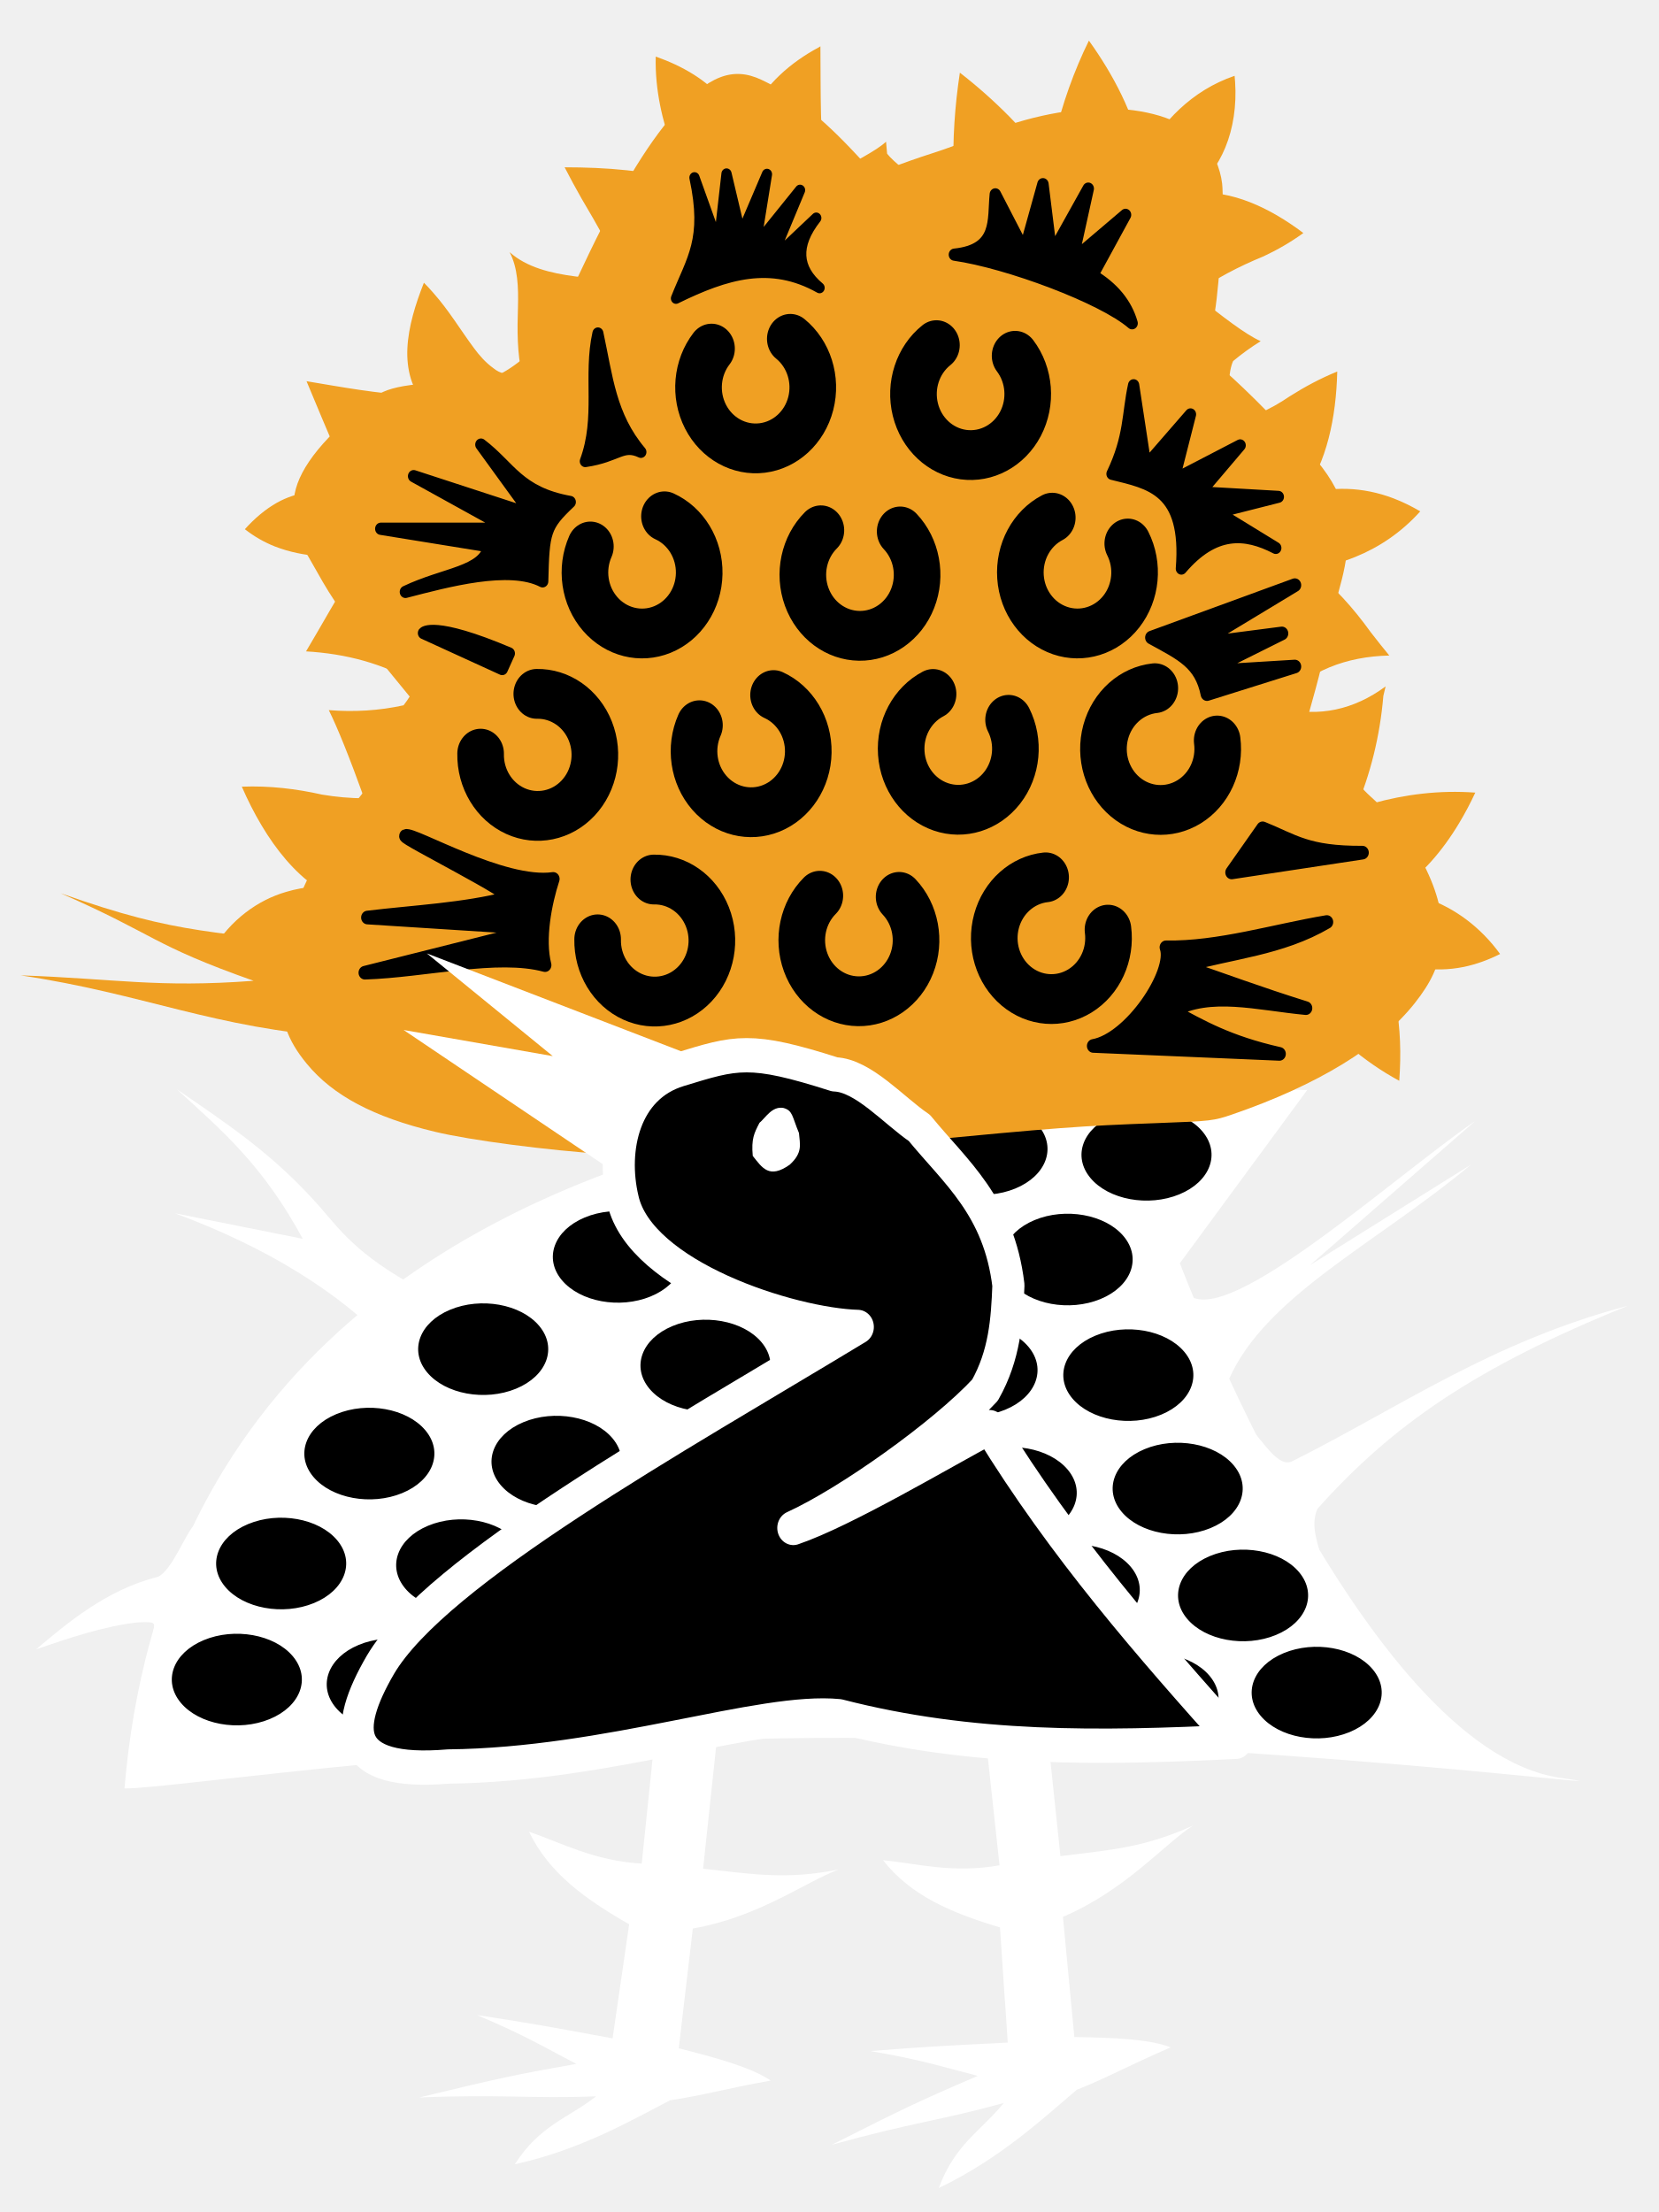
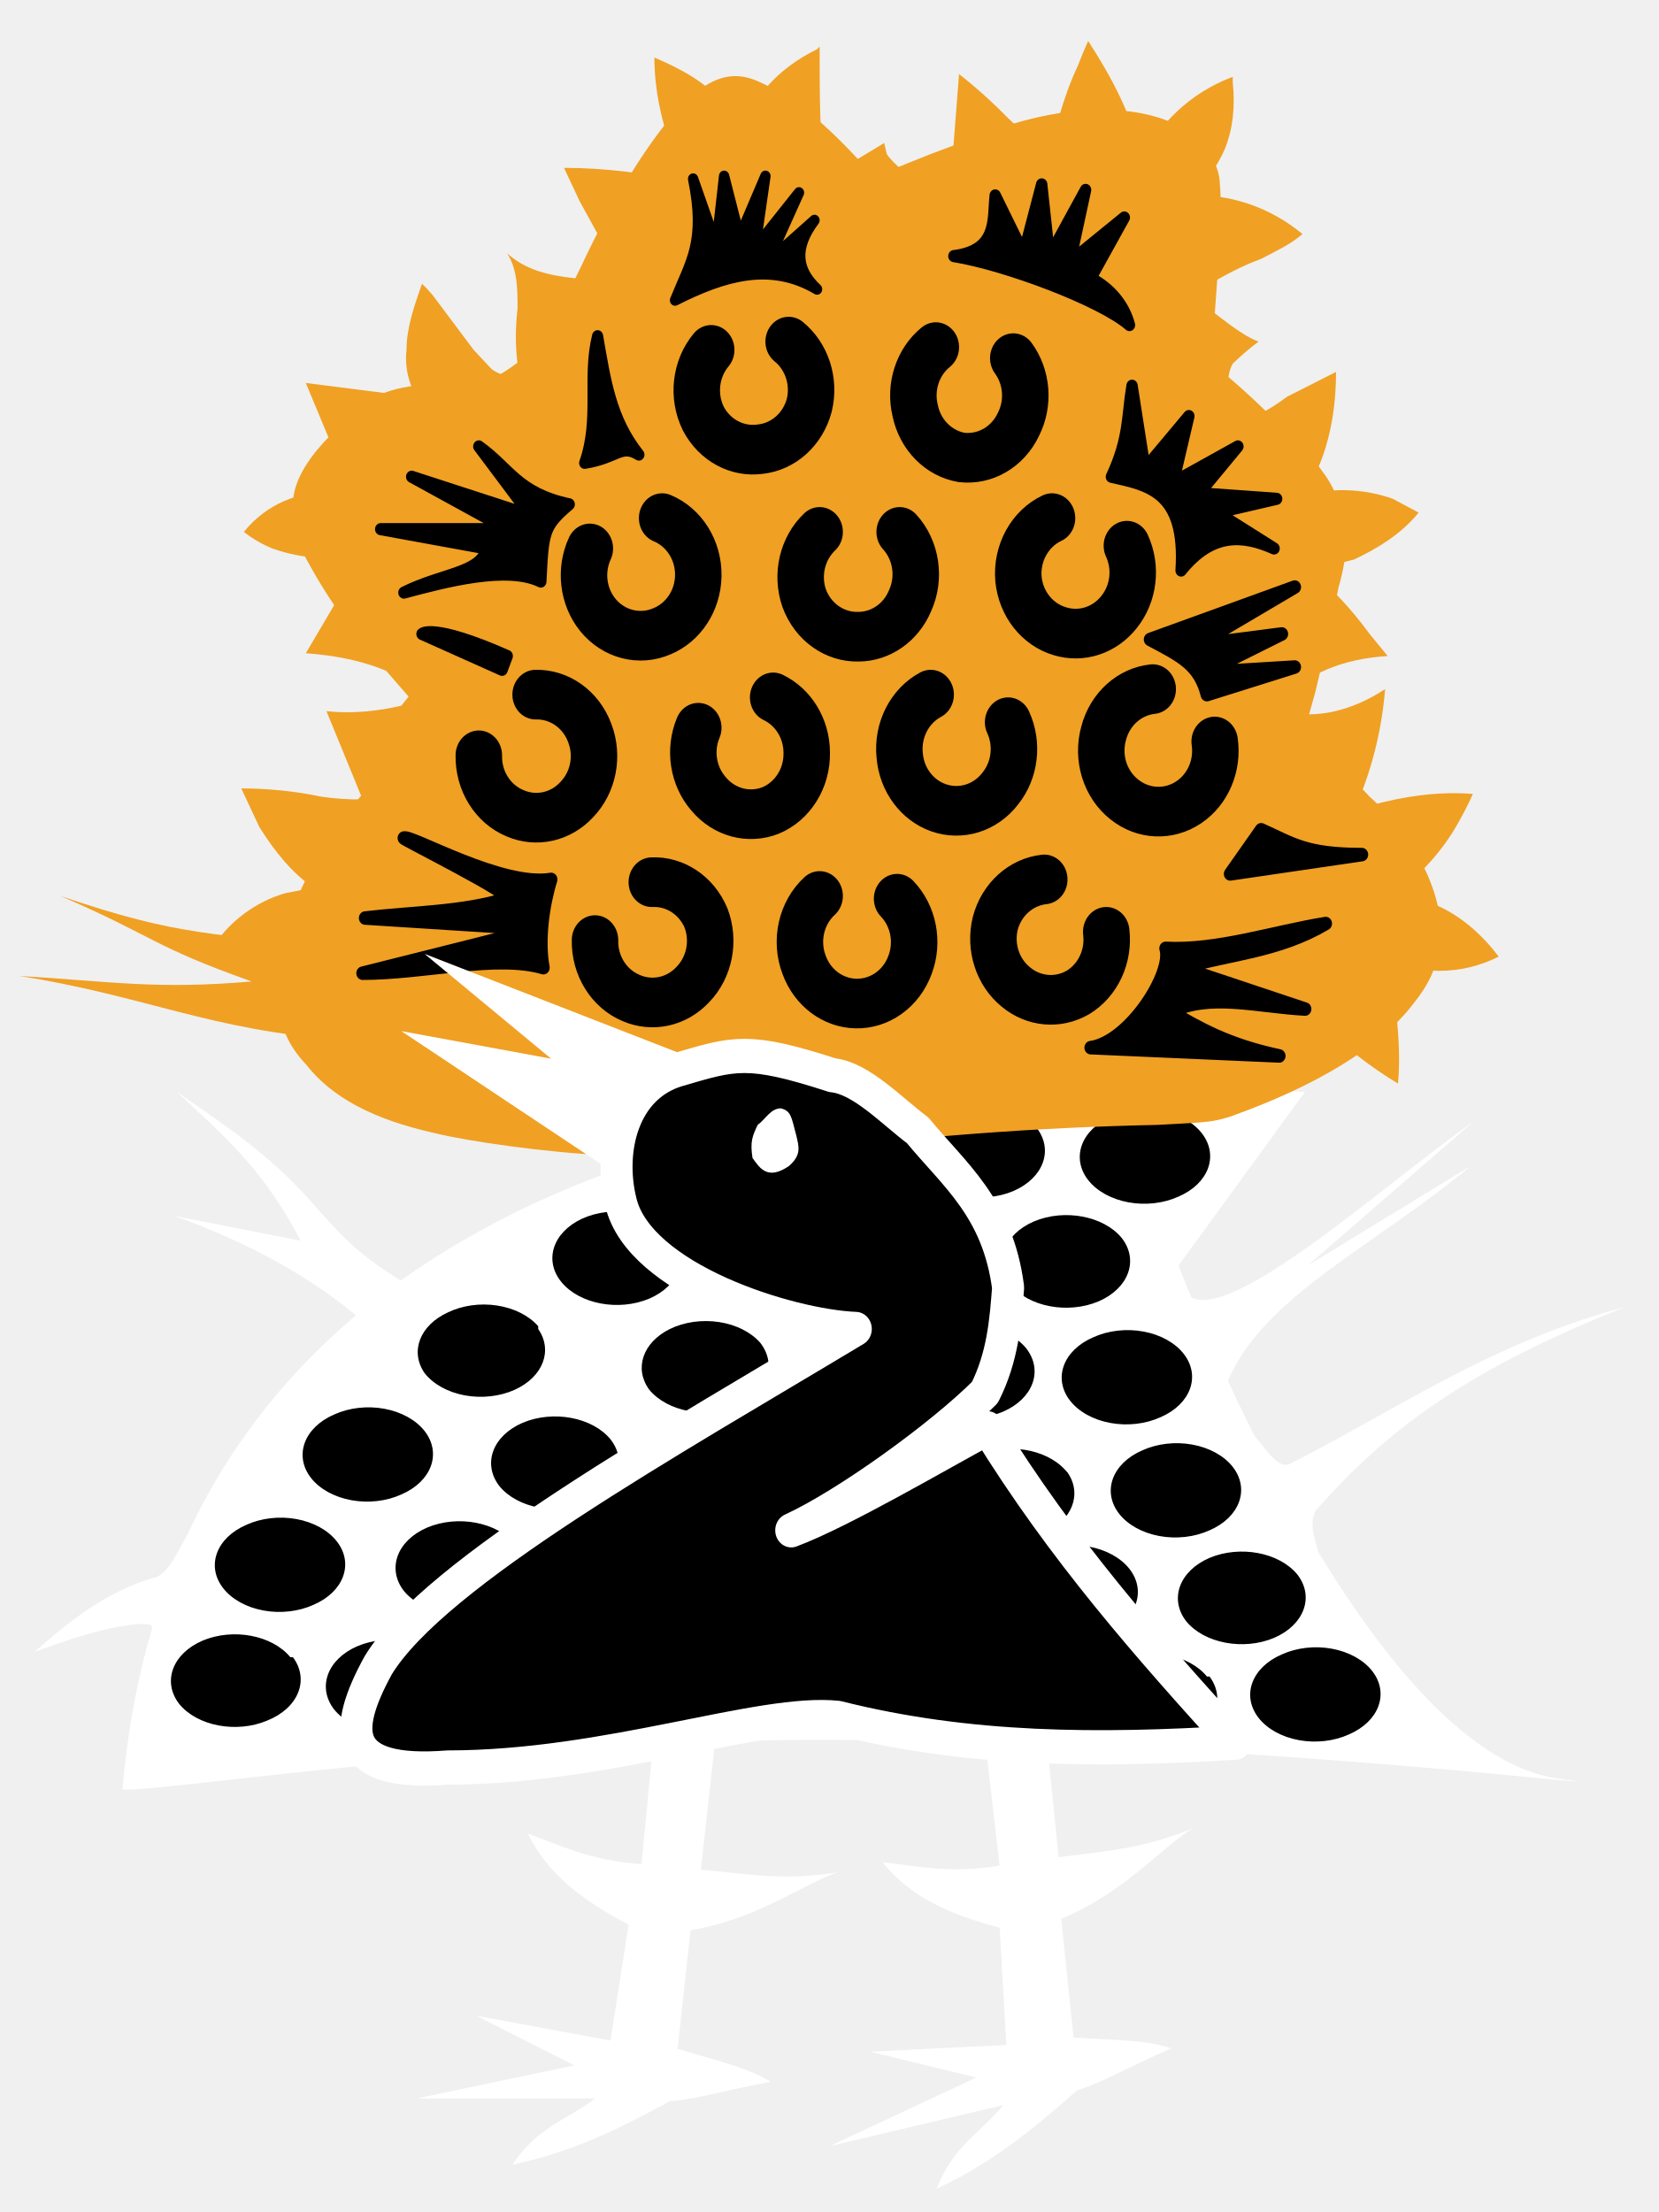
<svg xmlns="http://www.w3.org/2000/svg" xmlns:xlink="http://www.w3.org/1999/xlink" width="300" height="400">
-   <g transform="matrix(.4669 0 0 .49874 -17.75 -28.276)">
-     <path style="fill:#fff;fill-opacity:1;fill-rule:evenodd;stroke:none;stroke-width:.458px;stroke-linecap:butt;stroke-linejoin:miter;stroke-opacity:1" d="M99.223 628.416c-20.065 4.58-36.05 17.486-47.198 26.263 12.14-3.878 26.67-8.53 39.508-9.756 6.82-.173 6.597-.216 5.801 3.713l15.658-38.792c-3.42 3.582-8.362 16.104-13.769 18.572z" />
-     <use height="100%" width="100%" transform="matrix(.97502 -.21583 .22384 .97607 -18.206 79.986)" xlink:href="#a" />
-     <path id="a" d="m293.04 673.851-6.48 58.539c-18.403-.942-31.308-7.63-43.641-11.54 7.7 14.943 21.57 24.32 38.774 33.55l-6.423 41.36c-27.112-4.673-31.472-5.42-52.556-8.461 18.844 7.43 25.513 11.406 38.505 17.71-22.8 3.804-29.598 5.084-60.794 12.183 32.163-1.206 43.32.489 68.437-.405-10.851 7.992-21.694 10.385-31.457 24.617 25.977-5.272 46.719-16.754 60.162-23.198 12.408-1.699 21.107-4.151 38.942-7.147-7.73-4.878-21.381-8.31-35.605-11.696l5.444-43.435c25.697-4.213 43.571-16.89 56.43-21.38-19.789 3.63-31.82 1.85-52.444-.302l6.775-59.52z" style="fill:#fff;fill-opacity:1;fill-rule:evenodd;stroke:none;stroke-width:1px;stroke-linecap:butt;stroke-linejoin:miter;stroke-opacity:1" />
-     <path d="M205.676 526.53c-27.325-13.07-34.654-22.28-43.304-31.744-17.86-19.097-35.065-29.803-55.835-43.121 17.839 15.233 33.406 27.664 48.753 54.205l-49.475-9.25c36.118 12.494 63.512 28.865 81.975 46.794z" style="fill:#fff;fill-opacity:1;fill-rule:evenodd;stroke:none;stroke-width:1px;stroke-linecap:butt;stroke-linejoin:miter;stroke-opacity:1" />
-     <path d="M538.42 586.553c41.6-19.489 77.213-43.33 130.068-56.41-59.05 22.31-91.228 43.256-120.172 73.559-3.119 6.387.496 12.775 1.654 19.163l-29.021-49.975c6.856 7.183 12.156 15.929 17.471 13.663z" style="fill:#fff;fill-opacity:1;fill-rule:evenodd;stroke:none;stroke-width:.918px;stroke-linecap:butt;stroke-linejoin:miter;stroke-opacity:1" />
-     <path d="M496.688 524.454c12.092 17.887 78.177-38.979 112.693-61.32l-64.012 52.287 62.355-36.46c-36.54 28.588-79.533 47.527-93.762 77.9z" style="fill:#fff;fill-opacity:1;fill-rule:evenodd;stroke:none;stroke-width:.643px;stroke-linecap:butt;stroke-linejoin:miter;stroke-opacity:1" />
-     <path d="M240.7 192.268c-5.679.864-9.181-.211-11.538-2.04-3.218-2.178-5.547-4.747-7.632-7.387-5.237-6.597-9.596-13.516-15.626-19.888a69.323 69.323 0 0 0-3.704-3.746c-3.267 7.732-5.987 15.869-6.4 23.713-.402 7.705 1.72 15.097 6.67 19.797.146-.179.908-.57 1.87-1.152 1.546-.849 4.204-1.362 7.66-2.046 3.036-.528 6.944-.876 11.655-1.537 1.865-.232 4.269-.646 7.176-1.37 2.082-.292 5.432-1.664 9.87-4.344zm-38.23 10.45a21.72 21.72 0 0 0-3.904-2.584c-14.357-.679-27.99-3.062-41.826-5.221 4.029 8.911 7.92 17.993 12.153 26.785 2.522 5.187 5.247 10.204 8.524 14.563 1.04-1.6 2.326-3.357 3.764-5.318 6.419-8.524 14.007-17.543 21.3-28.132-.045-.018-.047-.05-.01-.094zm-25.053 33.543c-3.094-.596-6.203-1.077-9.36-1.32-7.326-.649-15.216.086-22.776 4.024-4.426 2.343-8.633 5.65-12.425 9.61a47.745 47.745 0 0 0 11.55 6.23c11.556 4.205 23.053 4.109 34.139 3.35-1.949-3.967-3.506-7.343-4.04-10.177-.364-1.947-.564-3.564-.306-4.576.049-.998.705-2.491 1.608-4.38.43-.868.975-1.785 1.61-2.761zm1.128 21.894-.002.002c-9.64 14.405-16.653 26.379-21.998 34.708 15.428.855 29.683 4.323 43.176 11.684-8.46-15.656-16.128-30.8-21.176-46.394zm21.176 46.394c-1.969 3.246-3.75 5.893-5.4 7.869-9.442 1.938-19.122 2.491-28.959 1.757 3.476 6.555 8.107 17.364 13.728 31.973a230.443 230.443 0 0 1 25.852-32.02c-1.763-3.219-3.508-6.41-5.22-9.579zm-20.631 41.599a109.295 109.295 0 0 1-16.36-1.349c-9.897-2.086-20.256-3.272-31.052-2.872 2.287 4.914 4.829 9.62 7.65 14.045 5.696 8.955 12.639 16.846 20.73 22.167.81-2.912 2.157-6.023 3.786-9.27 2.564-4.957 6.056-9.807 10.072-14.612a224.37 224.37 0 0 1 5.174-8.109zm-19.031 31.991c-3.765.275-7.536.894-11.272 1.947-10.75 2.928-21.374 9.895-28.761 21.386 1.68.732 3.37 1.38 5.064 1.938 14.962 4.723 29.151 1.956 40.75-3.887-2.812-2.904-5-5.801-5.759-8.513-1.02-2.543-1.172-5.928-.734-9.366a23.36 23.36 0 0 1 .712-3.505zm5.78 21.384a53.265 53.265 0 0 0-1.989 4.645c-4.505 12.575-4.973 27.128-3.311 41.835 6.162-3.606 11.856-7.68 17.202-11.975 6.862-5.506 13.155-11.41 19.003-17.603a128.136 128.136 0 0 1-9.88-3.794c-7.933-3.546-14.96-7.227-19.85-11.927a61.985 61.985 0 0 1-1.175-1.18zm30.905 16.902c2.082 15.256 6.29 30.739 11.607 46.076a328.823 328.823 0 0 0 10.561-12.46 914.989 914.989 0 0 0 18.586-24.33 855.118 855.118 0 0 1-13.642-2.226c-9.442-1.937-18.558-4.157-27.112-7.06zm40.754 9.287c5.204 14.762 10.853 29.488 17.032 44.15 9.232-12.75 18.022-25.668 26.29-38.76-14.437-1.318-28.883-3.155-43.322-5.39zm43.323 5.39a652.116 652.116 0 0 0 14.997 32.558c1.716 3.47 3.465 6.93 5.247 10.384 8.232-13.381 15.937-26.927 23.201-40.6a577.608 577.608 0 0 1-26.49-1.041 580.88 580.88 0 0 1-16.955-1.301zm43.445 2.342c7.3 13.92 15.11 27.717 23.322 41.384a957.963 957.963 0 0 0 12.48-24.895c2.754-5.69 5.457-11.392 8.124-17.102-2.893.116-5.78.221-8.661.313-11.793.374-23.554.5-35.265.3zm43.926-.613c8.195 13.475 16.699 26.86 25.275 40.211 6.553-14.17 12.964-28.364 19.44-42.55-15.049.857-29.95 1.744-44.715 2.339zm44.715-2.34c3.61 5.613 7.221 11.228 10.816 16.848 4.936 7.726 9.887 15.463 14.843 23.213 6.483-14.135 12.938-28.235 19.42-42.29-11.768.458-23.508 1.03-35.22 1.676-3.293.18-6.58.366-9.859.553zm45.079-2.23c8.564 13.47 17.123 26.987 25.616 40.562a4053.482 4053.482 0 0 1 16.059-34.157 335.238 335.238 0 0 0 3.276-7.836c-1.212.123-2.429.241-3.648.354-13.804.162-27.573.542-41.303 1.077zm44.95-1.43c8.048 13.03 17.105 25.8 27.857 37.806 5.633-15.04 9.763-30.192 11.68-45.259-12.328 3.898-25.67 6.042-39.536 7.452zm39.538-7.453c.539.579 1.083 1.155 1.633 1.728 10.14 10.424 21.684 20.31 35.845 27.46.763-9.682.455-19.16-1.323-28.093-1.25-6.19-3.273-12.08-6.07-17.318-1.3 1.33-2.753 2.635-4.3 3.903-6.391 5.176-15.127 8.788-24.796 12.003-.329.107-.659.213-.99.317zm30.085-16.223c9.573 4.326 20.63 6.358 32.414 4.116 4.682-.918 9.401-2.497 14.034-4.677-7.75-10.006-17.778-16.653-28.112-20.082a64.89 64.89 0 0 0-11.737-2.774 28.73 28.73 0 0 1 .488 3.717c.3 4.369-.215 8.696-1.784 12.033-.976 2.6-2.872 5.18-5.303 7.667zm6.599-23.417c9.339-5.623 17.453-14.394 23.98-24.586a115.983 115.983 0 0 0 6.264-11.07c-13.922-.962-27.276.647-39.754 3.9a128.232 128.232 0 0 0-6.507 1.884 95.31 95.31 0 0 1 1.719 2.036c4.212 5.194 7.805 10.63 10.392 16.254 1.783 3.983 3.185 7.885 3.906 11.582zm-16.017-29.872c5.595-12.401 9.333-26.163 10.65-40.848.294-1.258.588-2.409.878-3.453-12.412 8.63-26.19 11.08-39.042 7.942a71.91 71.91 0 0 1-2.019-2.3 432.292 432.292 0 0 1-.95 3.17c6.013 6.957 12.071 15.076 18.223 23.774 4.416 3.467 8.522 7.41 12.26 11.715zm-29.533-38.658c11.536-11.352 25.684-16.46 42.49-16.835-2.107-2.377-4.515-5.221-7.237-8.503-6.787-8.84-14.434-16.81-22.932-22.829-.935 3.677-2.302 7.49-3.916 11.408-1.804 12.32-4.794 24.532-8.405 36.759zm12.32-48.167c5.715-.876 11.415-2.288 17.027-4.427 8.926-3.384 17.655-8.704 25.128-16.513-3.392-1.87-6.851-3.45-10.342-4.704-12.04-4.313-24.315-4.431-35.03-1.282 1.808 2.75 3.168 5.77 3.868 8.781.906 3.447.968 7.527.514 11.818-.215 2.057-.615 4.169-1.164 6.327zm-3.217-26.926.026-.033c9.07-11.646 12.77-27.813 13.2-44.676-6.558 2.491-12.69 5.59-18.439 9.003-7.632 4.876-15.482 8.182-23.94 9.583 4.11 3.524 8.03 7.094 11.713 10.788 7.554 4.818 14.062 9.698 17.433 15.324l.007.011zm-29.153-26.123c-.075-11.095.223-18.698 2.051-22.384a94.985 94.985 0 0 1 10.678-7.21c-5.859-2.434-14.394-8.62-25.834-17.098-.813 10.59-2.562 21.363-4.703 32.31 6.214 4.837 12.189 9.566 17.808 14.382zM500.453 163.3c8.25-5.545 17.28-9.956 26.995-13.686 5.21-2.296 10.392-5.047 15.357-8.429-13.216-9.355-27.92-15.597-42.035-14.566-.441.035-.88.077-1.318.126l.122.315c2.105 4.723 1.957 11.576 1.29 19.277.192 5.6.026 11.255-.411 16.963zm-1-36.555a41.917 41.917 0 0 0 13.136-16.576c3.053-6.935 4.397-15.143 3.79-23.752a67.117 67.117 0 0 0-.202-2.231c-16.824 5.359-28.075 16.977-35.692 29.438 5.236 1.146 9.805 2.616 12.722 4.97 1.46 1.065 2.75 2.281 3.721 3.576.994 1.258 1.839 2.838 2.524 4.575zm-18.968-13.121a67.23 67.23 0 0 0-.326-1.62c-3.132-14.126-10.708-27.912-20.403-40.58a143.28 143.28 0 0 0-4.07 8.342c-5.292 11.743-8.971 23.738-11.365 35.743 4.918-1.148 9.839-1.996 14.73-2.48 7.445-.683 14.514-.747 20.84.467.199.042.397.084.594.128zm-36.164 1.885c-4.654-5.745-9.796-11.255-15.332-16.503a190.056 190.056 0 0 0-19.212-15.958c-1.983 12.163-2.82 24.234-2.437 36.003a54.865 54.865 0 0 1-2.201 10.31c2.206-.612 4.437-1.21 6.688-1.798 7.293-3.852 15.045-7.007 23.064-9.498a142.007 142.007 0 0 1 9.43-2.556zM405.14 129.36c-13.73-8.137-21.38-14.301-23.544-16.944-.168-1.442-.304-2.89-.41-4.344-3.744 3.32-12.316 7.22-23.413 13.181 7.054 4.857 14.035 10.6 21.187 16.652 8.12-3.186 16.934-5.981 26.18-8.545zm-47.367-8.107c-2.217-15.128-1.86-30.833-2.008-47.775l-.527.331c-11.204 5.593-20.827 13.653-25.76 23.438a37.255 37.255 0 0 0-3.35 9.983c.75-.03 1.493-.002 2.208.085 2.285.151 5.042 1.213 8.052 2.68 7.355 2.513 14.405 6.452 21.385 11.258zm-31.645-14.023c-1.45-5.193-4.219-10.18-8.14-14.5-6.445-7.084-15.666-12.124-26.005-15.522-.332 12.156 2.63 23.481 6.564 33.692a135.322 135.322 0 0 0 5.12 11.57 77.354 77.354 0 0 1 3.292-3.675c5.746-5.535 10.843-10.139 15.441-10.954a15.585 15.585 0 0 1 3.728-.611zm-22.46 15.24c-14.678-3.96-30.773-5.107-46.965-5.117 2.11 3.86 4.308 7.634 6.562 11.343 5.991 9.514 11.926 19.113 16.989 29.525 3.259-4.9 6.166-9.742 8.868-14.41 4.675-7.862 9.352-15.172 14.546-21.342zm-23.414 35.75c-6.54-.142-13.034-.512-19.382-1.299-9.49-1.158-18.884-3.276-25.483-8.81l.027.057c3.16 5.652 3.41 12.69 3.21 19.78-.301 8.464-.339 16.924 1.613 24.627 2.107-1.41 4.894-2.792 8.184-4.414 3.37-1.547 7.505-3.813 12.104-7.177 5.857-4.66 10.245-9.52 13.521-14.002a175.995 175.995 0 0 0 6.206-8.761z" style="fill:#f0a023;fill-opacity:1;fill-rule:evenodd;stroke:none;stroke-width:1px;stroke-linecap:butt;stroke-linejoin:miter;stroke-opacity:1" />
-     <path d="M86.23 705.128c27.14-299.699 457.425-250.687 458.168-253.34l-49.41 62.905s70.698 175.958 147.196 186.583c44.362 6.162-117.168-14.07-276.181-14.466-131.196-.327-264.51 18.828-279.773 18.318z" style="fill:#fff;fill-opacity:1;fill-rule:evenodd;stroke:none;stroke-width:1.993;stroke-linecap:butt;stroke-linejoin:miter;stroke-miterlimit:4;stroke-dasharray:none;stroke-opacity:1" />
-     <path d="M202.86 575.398a25.183 16.606 0 0 1-9.096 22.67 25.183 16.606 0 0 1-34.405-5.93 25.183 16.606 0 0 1 8.89-22.705 25.183 16.606 0 0 1 34.458 5.794M246.946 537.544a25.183 16.606 0 0 1-9.094 22.67 25.183 16.606 0 0 1-34.405-5.93 25.183 16.606 0 0 1 8.889-22.705 25.183 16.606 0 0 1 34.458 5.794M275.35 578.31a25.183 16.606 0 0 1-9.096 22.67 25.183 16.606 0 0 1-34.405-5.93 25.183 16.606 0 0 1 8.89-22.704 25.183 16.606 0 0 1 34.458 5.793M238.425 615.854a25.183 16.606 0 0 1-9.094 22.67 25.183 16.606 0 0 1-34.405-5.93 25.183 16.606 0 0 1 8.889-22.704 25.183 16.606 0 0 1 34.458 5.793M168.7 615.261a25.183 16.606 0 0 1-9.096 22.67A25.183 16.606 0 0 1 125.2 632a25.183 16.606 0 0 1 8.89-22.704 25.183 16.606 0 0 1 34.458 5.793M211.535 659.073a25.183 16.606 0 0 1-9.095 22.669 25.183 16.606 0 0 1-34.405-5.93 25.183 16.606 0 0 1 8.89-22.704 25.183 16.606 0 0 1 34.457 5.794M151.532 657.338a25.183 16.606 0 0 1-9.095 22.669 25.183 16.606 0 0 1-34.405-5.93 25.183 16.606 0 0 1 8.89-22.704 25.183 16.606 0 0 1 34.457 5.793M451.646 589.667a25.183 16.606 0 0 1-9.095 22.67 25.183 16.606 0 0 1-34.405-5.93 25.183 16.606 0 0 1 8.889-22.705 25.183 16.606 0 0 1 34.458 5.794M476.057 624.897a25.183 16.606 0 0 1-9.095 22.67 25.183 16.606 0 0 1-34.405-5.93 25.183 16.606 0 0 1 8.89-22.704 25.183 16.606 0 0 1 34.457 5.793M506.578 664.416a25.183 16.606 0 0 1-9.095 22.67 25.183 16.606 0 0 1-34.405-5.93 25.183 16.606 0 0 1 8.89-22.705 25.183 16.606 0 0 1 34.458 5.794M515.923 588.085a25.183 16.606 0 0 1-9.095 22.67 25.183 16.606 0 0 1-34.405-5.93 25.183 16.606 0 0 1 8.89-22.704 25.183 16.606 0 0 1 34.458 5.793M541.255 626.84a25.183 16.606 0 0 1-9.095 22.67 25.183 16.606 0 0 1-34.405-5.93 25.183 16.606 0 0 1 8.889-22.705 25.183 16.606 0 0 1 34.458 5.794M569.762 662.064a25.183 16.606 0 0 1-9.095 22.67 25.183 16.606 0 0 1-34.405-5.93 25.183 16.606 0 0 1 8.889-22.705 25.183 16.606 0 0 1 34.458 5.794M496.812 546.958a25.183 16.606 0 0 1-9.095 22.67 25.183 16.606 0 0 1-34.405-5.93 25.183 16.606 0 0 1 8.89-22.705 25.183 16.606 0 0 1 34.457 5.794M436.464 545.148a25.183 16.606 0 0 1-9.095 22.669 25.183 16.606 0 0 1-34.405-5.93 25.183 16.606 0 0 1 8.889-22.704 25.183 16.606 0 0 1 34.458 5.794M473.296 505.04a25.183 16.606 0 0 1-9.095 22.669 25.183 16.606 0 0 1-34.405-5.93 25.183 16.606 0 0 1 8.89-22.704 25.183 16.606 0 0 1 34.457 5.794M440.326 464.964a25.183 16.606 0 0 1-9.095 22.669 25.183 16.606 0 0 1-34.405-5.93 25.183 16.606 0 0 1 8.89-22.704 25.183 16.606 0 0 1 34.458 5.793M503.854 467.076a25.183 16.606 0 0 1-9.095 22.669 25.183 16.606 0 0 1-34.405-5.93 25.183 16.606 0 0 1 8.89-22.704 25.183 16.606 0 0 1 34.457 5.794" style="opacity:1;fill:#000;fill-opacity:1;fill-rule:nonzero;stroke:none;stroke-width:2;stroke-linecap:butt;stroke-linejoin:miter;stroke-miterlimit:4;stroke-dasharray:none;stroke-dashoffset:0;stroke-opacity:1" />
-     <path d="M272.89 475.193c-23.29-1.45-52.55-5.036-66.38-8.134-23.801-5.332-39.51-13.128-49.652-24.644-7.68-8.72-10.403-16.145-10.427-28.43-.04-20.879 11.87-46.582 32.612-70.38 2.292-2.63 5.269-7.213 6.616-10.184 1.346-2.97 4.563-9.412 7.148-14.315l4.7-8.914-12.415-14.2c-13.198-15.094-18.154-21.62-24.332-32.04-2.116-3.569-5.078-8.313-6.583-10.543-3.34-4.95-2.434-9.49-2.413-14.064.043-9.307 7.596-20.256 24.587-33.588 7.625-5.982 8.917-9.254 31.466-10.291 9.629-.443 18.804-1.222 20.39-1.733 7.204-2.319 16.643-9.471 22.408-16.98 3.411-4.443 5.418-8.034 13.59-24.312 12.253-24.41 24.418-43.449 34.597-54.146 13.417-14.1 22.928-17.626 34.142-12.658 12.475 5.527 23.265 13.5 36.976 27.323l6.945 7.001 6.388-2.449c3.513-1.347 10.604-3.695 15.757-5.217 5.153-1.523 14.071-4.595 19.819-6.828 34.556-13.425 70.305-12.414 85.27 2.41 3.662 3.626 6.56 9.77 7.25 15.369.858 6.948-.865 35.396-2.823 46.631-3.094 17.751-3.52 15.42 3.9 21.368 3.533 2.832 10.47 9.036 15.417 13.787 4.948 4.751 11.002 10.258 13.455 12.238 6.158 4.97 12.413 12.722 15.043 18.646 4.594 10.346 4.77 19.59.633 33.501-1.36 4.577-3.367 12.518-4.459 17.648-1.092 5.13-3.34 13.911-4.996 19.515l-3.012 10.19 5.347 6.435c2.94 3.54 7.273 9.047 9.629 12.237 2.355 3.19 6.49 7.648 9.187 9.906 18.858 15.78 30.14 37.737 27.684 53.876-1.197 7.86-4.002 13.584-10.365 21.148-13.29 15.8-37.772 29.796-70.588 40.355-7.29 2.345-8.348 2.462-28.828 3.167-30.651 1.055-38.505 1.607-96.932 6.814-17.44 1.555-37.224 3.209-43.962 3.676-17.268 1.197-59.087 1.662-72.79.809z" style="opacity:1;fill:#f0a023;fill-opacity:1;fill-rule:nonzero;stroke:none;stroke-width:2;stroke-linecap:butt;stroke-linejoin:miter;stroke-miterlimit:4;stroke-dasharray:none;stroke-dashoffset:0;stroke-opacity:1" />
-     <path d="M252.276 375.371c-19.343 2.588-54.339-16.752-57.163-15.57-1.35.564 43.655 21.607 39.923 22.51-17.524 4.238-36.728 5.019-54.682 7.062l67 4-68 16c23.166-.688 51.346-7.42 69.75-2.75-2.596-9.502.193-22.679 3.172-31.252z" style="fill:#000;fill-opacity:1;fill-rule:evenodd;stroke:#000;stroke-width:4.946;stroke-linecap:butt;stroke-linejoin:round;stroke-miterlimit:4;stroke-dasharray:none;stroke-opacity:1" />
-     <path d="m309.658 440.694-106.31-38.31 48.758 37.237-57.768-9.476 84.384 53.223z" style="fill:#fff;fill-opacity:1;fill-rule:evenodd;stroke:none;stroke-width:1px;stroke-linecap:butt;stroke-linejoin:miter;stroke-opacity:1" />
-     <path style="opacity:1;fill:#f0a023;fill-opacity:1;fill-rule:nonzero;stroke:#000;stroke-width:20.336;stroke-linecap:round;stroke-linejoin:round;stroke-miterlimit:4;stroke-dasharray:none;stroke-dashoffset:0;stroke-opacity:1" d="M-147.746 567.81a24.924 24.924 0 0 1-15.227 23.359 24.924 24.924 0 0 1-27.36-5.38 24.924 24.924 0 0 1-5.248-27.386 24.924 24.924 0 0 1 23.431-15.115" transform="matrix(.54952 -.6973 .6973 .54952 29.358 -235.497)" />
-     <path transform="scale(.8878) rotate(-37.932 -369.387 -180.74)" d="M65.342 652.413a24.924 24.924 0 0 1-15.228 23.358 24.924 24.924 0 0 1-27.36-5.38 24.924 24.924 0 0 1-5.248-27.386 24.924 24.924 0 0 1 23.432-15.114" style="opacity:1;fill:#f0a023;fill-opacity:1;fill-rule:nonzero;stroke:#000;stroke-width:20.336;stroke-linecap:round;stroke-linejoin:round;stroke-miterlimit:4;stroke-dasharray:none;stroke-dashoffset:0;stroke-opacity:1" />
-     <path style="opacity:1;fill:#f0a023;fill-opacity:1;fill-rule:nonzero;stroke:#000;stroke-width:20.336;stroke-linecap:round;stroke-linejoin:round;stroke-miterlimit:4;stroke-dasharray:none;stroke-dashoffset:0;stroke-opacity:1" d="M-94.167 671.856a24.924 24.924 0 0 1-15.227 23.358 24.924 24.924 0 0 1-27.36-5.38 24.924 24.924 0 0 1-5.248-27.386 24.924 24.924 0 0 1 23.431-15.114" transform="matrix(.6347 -.62077 .62077 .6347 29.358 -235.497)" />
-     <path transform="scale(.8878) rotate(-65.998 -187.704 -158.09)" d="M-371.41 493.371a24.924 24.924 0 0 1-15.228 23.359 24.924 24.924 0 0 1-27.36-5.38 24.924 24.924 0 0 1-5.248-27.386 24.924 24.924 0 0 1 23.432-15.115" style="opacity:1;fill:#f0a023;fill-opacity:1;fill-rule:nonzero;stroke:#000;stroke-width:20.336;stroke-linecap:round;stroke-linejoin:round;stroke-miterlimit:4;stroke-dasharray:none;stroke-dashoffset:0;stroke-opacity:1" />
-     <path style="opacity:1;fill:#f0a023;fill-opacity:1;fill-rule:nonzero;stroke:#000;stroke-width:20.336;stroke-linecap:round;stroke-linejoin:round;stroke-miterlimit:4;stroke-dasharray:none;stroke-dashoffset:0;stroke-opacity:1" d="M192.162 720.083a24.924 24.924 0 0 1-15.228 23.359 24.924 24.924 0 0 1-27.359-5.381 24.924 24.924 0 0 1-5.248-27.385 24.924 24.924 0 0 1 23.431-15.115" transform="scale(.8878) rotate(-27.375 -528.042 -200.519)" />
-     <path style="opacity:1;fill:#f0a023;fill-opacity:1;fill-rule:nonzero;stroke:#000;stroke-width:20.336;stroke-linecap:round;stroke-linejoin:round;stroke-miterlimit:4;stroke-dasharray:none;stroke-dashoffset:0;stroke-opacity:1" d="M-418.742 566.537a24.924 24.924 0 0 1-15.227 23.358 24.924 24.924 0 0 1-27.36-5.38 24.924 24.924 0 0 1-5.248-27.386 24.924 24.924 0 0 1 23.431-15.115" transform="scale(.8878) rotate(-65.998 -187.704 -158.09)" />
-     <path transform="scale(.8878) rotate(-27.375 -528.042 -200.519)" d="M112.879 760.11a24.924 24.924 0 0 1-15.228 23.358 24.924 24.924 0 0 1-27.36-5.38 24.924 24.924 0 0 1-5.248-27.386 24.924 24.924 0 0 1 23.431-15.114" style="opacity:1;fill:#f0a023;fill-opacity:1;fill-rule:nonzero;stroke:#000;stroke-width:20.336;stroke-linecap:round;stroke-linejoin:round;stroke-miterlimit:4;stroke-dasharray:none;stroke-dashoffset:0;stroke-opacity:1" />
-     <path transform="matrix(.6347 -.62077 .62077 .6347 29.358 -235.497)" d="M-198.851 778.226a24.924 24.924 0 0 1-15.228 23.358 24.924 24.924 0 0 1-27.36-5.38 24.924 24.924 0 0 1-5.248-27.385 24.924 24.924 0 0 1 23.432-15.115" style="opacity:1;fill:#f0a023;fill-opacity:1;fill-rule:nonzero;stroke:#000;stroke-width:20.336;stroke-linecap:round;stroke-linejoin:round;stroke-miterlimit:4;stroke-dasharray:none;stroke-dashoffset:0;stroke-opacity:1" />
-     <path style="opacity:1;fill:#f0a023;fill-opacity:1;fill-rule:nonzero;stroke:#000;stroke-width:20.336;stroke-linecap:round;stroke-linejoin:round;stroke-miterlimit:4;stroke-dasharray:none;stroke-dashoffset:0;stroke-opacity:1" d="M459.656 692.799a24.924 24.924 0 0 1-15.228 23.358 24.924 24.924 0 0 1-27.36-5.38 24.924 24.924 0 0 1-5.248-27.386 24.924 24.924 0 0 1 23.432-15.114M402.951 763.652a24.924 24.924 0 0 1-15.227 23.358 24.924 24.924 0 0 1-27.36-5.38 24.924 24.924 0 0 1-5.248-27.385 24.924 24.924 0 0 1 23.431-15.115" transform="scale(.8878) rotate(-7.008 -2149.445 -402.651)" />
-     <path transform="scale(-.8878) rotate(89.964 -149.247 116.084)" d="M-612.644 243.543a24.924 24.924 0 0 1-15.227 23.358 24.924 24.924 0 0 1-27.36-5.38 24.924 24.924 0 0 1-5.248-27.385 24.924 24.924 0 0 1 23.431-15.115M-688.504 294.545a24.924 24.924 0 0 1-15.228 23.359 24.924 24.924 0 0 1-27.36-5.38 24.924 24.924 0 0 1-5.248-27.386 24.924 24.924 0 0 1 23.432-15.115" style="opacity:1;fill:#f0a023;fill-opacity:1;fill-rule:nonzero;stroke:#000;stroke-width:20.336;stroke-linecap:round;stroke-linejoin:round;stroke-miterlimit:4;stroke-dasharray:none;stroke-dashoffset:0;stroke-opacity:1" />
-     <path d="M299.107 504.084a25.183 16.606 0 0 1-9.095 22.67 25.183 16.606 0 0 1-34.405-5.93 25.183 16.606 0 0 1 8.89-22.704 25.183 16.606 0 0 1 34.457 5.793M333.05 543.47a25.183 16.606 0 0 1-9.095 22.668 25.183 16.606 0 0 1-34.405-5.929 25.183 16.606 0 0 1 8.89-22.704 25.183 16.606 0 0 1 34.458 5.793" style="opacity:1;fill:#000;fill-opacity:1;fill-rule:nonzero;stroke:none;stroke-width:2;stroke-linecap:butt;stroke-linejoin:miter;stroke-miterlimit:4;stroke-dasharray:none;stroke-dashoffset:0;stroke-opacity:1" />
-     <path d="M516.605 688.242c-52.736 2.37-102.162 3.154-153.696-9.292-30.147-2.815-89.072 17.624-151.22 18.24-40.777 3.19-40.912-13.405-26.318-36.91 21.632-34.366 113.75-82.146 184.873-122.462-25.895-.717-84.215-18.113-90.96-45.957-4.827-18.877.793-41.421 21.89-47.383 22.095-6.311 27.19-8.094 60.14 1.757 11.042.369 22.928 13.182 32.78 19.422 13.946 15.993 30.809 28.392 34.484 57.044-.526 12.677-1.428 25.353-9.075 38.03-16.13 16.348-53.27 41.058-74.231 49.961 19.954-6.363 57.302-27.193 76.046-36.539 28.672 43.743 61.87 79.118 95.287 114.089z" style="fill:#000;fill-opacity:1;fill-rule:evenodd;stroke:#fff;stroke-width:12.434;stroke-linecap:round;stroke-linejoin:round;stroke-miterlimit:4;stroke-dasharray:none;stroke-opacity:1" />
-     <path d="M332.16 463.809c-2.064 3.773-3.194 5.76-2.6 11.986 3.66 4.296 6.332 8.5 14.35 3.17 5.136-4.427 3.875-7.418 3.553-11.451-2.718-6.087-2.35-8.144-6.012-9.095-4.443-.76-6.935 3.578-9.291 5.39z" style="fill:#fff;fill-opacity:1;fill-rule:evenodd;stroke:none;stroke-width:1px;stroke-linecap:butt;stroke-linejoin:miter;stroke-opacity:1" />
-     <path d="M170.12 432.738c-49.278-3.168-76.03-15.687-124.124-22.4 36.497 1.182 53.092 4.613 90.227 1.967-39.703-13.14-37.722-16.572-74.721-31.74 47.699 15.815 57.73 13.044 115.25 20.87z" style="fill:#f0a023;fill-opacity:1;fill-rule:evenodd;stroke:none;stroke-width:1px;stroke-linecap:butt;stroke-linejoin:miter;stroke-opacity:1" />
-     <path d="M355.437 161.052c-8.893-6.986-9.596-15.38-1.275-25.322l-17.724 15.694 11.443-25.79-17.252 20.043 4.433-25.814-10.043 22.071-5.62-22.21-3.118 25.648-9.292-24.273c5.172 22.576-1.071 29.418-7.162 43.784 19.508-8.962 36.681-13.802 55.61-3.83z" style="fill:#000;fill-opacity:1;fill-rule:evenodd;stroke:#000;stroke-width:3.957;stroke-linecap:round;stroke-linejoin:round;stroke-miterlimit:4;stroke-dasharray:none;stroke-opacity:1" />
-     <path style="fill:#000;fill-opacity:1;fill-rule:evenodd;stroke:#000;stroke-width:4.417;stroke-linecap:round;stroke-linejoin:round;stroke-miterlimit:4;stroke-dasharray:none;stroke-opacity:1" d="M476.482 173.903c-2.157-7.055-7.246-12.855-15.318-17.376l12.772-21.934-20.517 16.326 6.078-25.838-14.182 23.833-3.364-25.438-7.17 24.095-11.267-20.407c-.998 9.31 1.388 20.213-15.852 21.864 20.59 2.747 57.323 15.555 68.82 24.875z" />
-     <path d="M468.702 228.511c6.875-13.441 5.915-21.66 8.37-32.155l4.746 29.194 17.277-18.622-6.439 23.716 25.678-12.477-15.46 17.05 30.251 1.62-23.557 5.59 22.563 12.953c-11.796-5.729-23.72-6.61-36.56 7.488 2.46-28.947-12.41-30.988-26.869-34.357z" style="fill:#000;fill-opacity:1;fill-rule:evenodd;stroke:#000;stroke-width:4.358;stroke-linecap:butt;stroke-linejoin:round;stroke-miterlimit:4;stroke-dasharray:none;stroke-opacity:1" />
-     <path d="m539.5 268.862-55.5 19c11.796 6.045 19.025 9.129 21.5 20.5l34-10-35 2 30-14-33 4zM527.05 357.02c12.103 4.572 17.166 8.931 38.63 8.824l-50.63 7.175zM489.615 400.171c20.376.335 42.007-6.007 62.284-9.171-17.76 9.749-37.231 10.936-55.931 15.983 15.095 4.816 29.735 9.954 47.827 15.239-18.986-1.7-37.03-6.473-51.695 1.018 11.113 5.64 21.613 11.383 41.449 15.569l-72.096-2.878c14.263-2.365 31.606-26.677 28.162-35.76z" style="fill:#000;fill-opacity:1;fill-rule:evenodd;stroke:#000;stroke-width:4.946;stroke-linecap:butt;stroke-linejoin:round;stroke-miterlimit:4;stroke-dasharray:none;stroke-opacity:1" />
-     <path d="M248.16 267.467c.459-18.043.929-20.107 10.674-28.752-19.915-3.333-23.144-12.726-34.542-20.814L244 243.328l-45.77-13.985 36.87 19.071h-49.584l41.956 6.357c-2.18 9.57-17.052 9.672-32.42 16.528 16.212-3.928 40.283-10.067 53.108-3.832z" style="fill:#000;fill-opacity:1;fill-rule:evenodd;stroke:#000;stroke-width:4.447;stroke-linecap:butt;stroke-linejoin:round;stroke-miterlimit:4;stroke-dasharray:none;stroke-opacity:1" />
-     <path d="M269.59 177.542c3.705 16.003 4.913 30.006 16.657 43.048-7.194-3.158-8.715 1.56-21.556 3.342 6.278-15.877 1.224-31.052 4.9-46.39z" style="fill:#000;fill-opacity:1;fill-rule:evenodd;stroke:#000;stroke-width:4.267;stroke-linecap:butt;stroke-linejoin:round;stroke-miterlimit:4;stroke-dasharray:none;stroke-opacity:1" />
-     <path style="fill:#000;fill-opacity:1;fill-rule:evenodd;stroke:#000;stroke-width:4.428;stroke-linecap:butt;stroke-linejoin:round;stroke-miterlimit:4;stroke-dasharray:none;stroke-opacity:1" d="M235.246 293.615c-29.54-11.713-33.184-7.38-33.184-7.38l30.458 13.04z" />
+   <g transform="matrix(.4669 0 0 .49874 -18 -28)">
+     <path fill="#fff" fill-rule="evenodd" d="M99 628c-20 5-36 18-47 27 12-4 27-9 40-10 6 0 6 0 5 4l16-39c-3 3-8 16-14 18z" />
+     <use xlink:href="#a" width="100%" height="100%" transform="matrix(.97502 -.21583 .22384 .97607 -18 80)" />
+     <path id="a" fill="#fff" fill-opacity="1" fill-rule="evenodd" stroke="none" stroke-linecap="butt" stroke-linejoin="miter" stroke-opacity="1" stroke-width="1" d="m293 674-6 58c-19-1-32-7-44-11 8 15 21 24 39 33l-7 42-52-9 38 18-61 12h69c-11 8-22 10-32 24 26-5 47-16 61-23 12-1 21-4 39-7-8-5-22-8-36-12l5-43c26-4 44-17 57-21-20 3-32 1-53-1l7-59z" />
+     <path fill="#fff" fill-rule="evenodd" d="M206 527c-28-14-35-23-44-32-17-19-35-30-55-43 17 15 33 27 48 54l-49-9c36 12 63 28 82 46zm332 60c42-20 78-44 130-57-59 22-91 43-120 74-3 6 1 12 2 19l-29-50c7 7 12 16 17 14zm-41-63c12 18 78-39 112-61l-64 52 63-36c-37 29-80 47-94 78z" />
+     <path fill="#f0a023" fill-rule="evenodd" d="M241 192c-6 1-9 0-12-2l-7-7-16-20a69 69 0 0 0-4-4c-3 8-6 16-6 24-1 8 2 15 6 20l2-1 8-2 12-2 7-1 10-5zm-39 11a22 22 0 0 0-3-3l-42-5 12 27 8 14 4-5 21-28zm-25 33-9-1a41 41 0 0 0-35 14 48 48 0 0 0 11 6c12 4 23 4 35 3-2-4-4-7-4-10l-1-5 2-4 1-3zm2 22-22 35c15 1 29 4 43 12-9-16-16-31-21-47zm21 47-6 7c-9 2-19 3-29 2l14 32a230 230 0 0 1 26-32l-5-9zm-21 41a109 109 0 0 1-16-1c-10-2-21-3-31-3l7 14c6 9 13 17 21 22l4-9c2-5 6-10 10-15a224 224 0 0 1 5-8zm-19 32-11 2c-11 3-22 10-29 21l5 2c15 5 29 2 41-3l-6-9-1-9a23 23 0 0 1 1-4zm6 22a53 53 0 0 0-2 4c-5 13-5 27-3 42a142 142 0 0 0 36-30 128 128 0 0 1-10-3l-20-12a62 62 0 0 1-1-1zm31 16c2 16 6 31 11 47a329 329 0 0 0 11-13 915 915 0 0 0 18-24 855 855 0 0 1-13-3c-10-1-19-4-27-7zm40 10 18 44 26-39-44-5zm44 5a652 652 0 0 0 15 33l5 10 23-41a578 578 0 0 1-26-1 581 581 0 0 1-17-1zm43 2 24 42a958 958 0 0 0 12-25l8-17a1063 1063 0 0 1-44 0zm44 0 25 40 20-43-45 3zm45-3 11 17 15 24 19-43a2176 2176 0 0 0-45 2zm45-2 26 41a4053 4053 0 0 1 16-34 335 335 0 0 0 3-8 421 421 0 0 1-45 1zm45-1c8 13 17 26 28 38 5-15 10-31 11-46-12 4-25 6-39 8zm39-8a156 156 0 0 0 38 30c1-10 0-20-1-29l-6-17-5 4a80 80 0 0 1-26 12zm31-16a54 54 0 0 0 46 0c-8-10-18-17-28-20a65 65 0 0 0-12-3 29 29 0 0 1 1 3l-2 12-5 8zm6-23c9-6 18-15 24-25a116 116 0 0 0 6-11c-14-1-27 1-39 4a128 128 0 0 0-7 2 95 95 0 0 1 2 2l10 16 4 12zm-16-30a127 127 0 0 0 12-44c-13 8-27 11-39 8a72 72 0 0 1-2-3 432 432 0 0 1-1 3l18 24 12 12zm-29-39c11-11 25-16 42-17l-7-8c-7-9-15-17-23-23l-4 11-8 37zm12-48 17-4c9-4 18-9 25-17l-10-5c-12-4-25-4-35-1l4 9v12l-1 6zm-3-27c9-12 13-28 13-45l-19 9c-7 5-15 9-23 10l11 11c8 5 14 9 18 15zm-29-26c-1-11 0-19 2-22a95 95 0 0 1 10-8c-6-2-14-8-26-17 0 11-2 22-4 33l18 14zm-14-47c9-5 18-10 27-13 6-3 11-5 16-9a67 67 0 0 0-44-14h1c2 5 2 12 1 19l-1 17zm-1-36a42 42 0 0 0 14-17c3-7 4-15 3-24a67 67 0 0 0 0-2c-17 6-28 17-36 30 6 1 10 2 13 5a18 18 0 0 1 6 8zm-19-13a67 67 0 0 0 0-2c-3-14-11-28-20-41a143 143 0 0 0-4 9c-6 12-9 24-12 36l15-3a76 76 0 0 1 21 1zm-36 2c-4-6-9-12-15-17a190 190 0 0 0-19-16l-3 36a55 55 0 0 1-2 10l7-1 23-10a142 142 0 0 1 9-2zm-39 13c-14-8-21-14-23-17l-1-4-23 13 21 17 26-9zm-47-8c-2-15-2-31-2-48l-1 1c-11 5-21 13-26 23a37 37 0 0 0-3 10h2c3 0 5 2 8 3 8 3 15 6 22 11zm-32-14c-1-5-4-10-8-14-6-7-16-12-26-16 0 12 3 24 7 34a135 135 0 0 0 5 11 77 77 0 0 1 3-3c6-6 11-10 15-11a16 16 0 0 1 4-1zm-22 15c-15-3-31-5-47-5l6 12 17 29 9-14c5-8 9-15 15-22zm-24 36-19-1c-10-1-19-3-26-9 4 6 4 13 4 20-1 8-1 17 1 25l8-5c4-1 8-4 13-7l13-14a176 176 0 0 0 6-9z" />
+     <path fill="#fff" fill-rule="evenodd" d="M86 705c27-300 458-251 458-253l-49 63s71 176 147 186c45 6-117-14-276-14-131-1-265 19-280 18z" />
+     <path d="M203 575a25 17 0 0 1-9 23 25 17 0 0 1-35-6 25 17 0 0 1 9-23 25 17 0 0 1 35 6m44-37a25 17 0 0 1-9 22 25 17 0 0 1-35-6 25 17 0 0 1 9-22 25 17 0 0 1 35 5m28 41a25 17 0 0 1-9 23 25 17 0 0 1-34-6 25 17 0 0 1 9-23 25 17 0 0 1 34 6m-37 38a25 17 0 0 1-9 23 25 17 0 0 1-34-6 25 17 0 0 1 9-23 25 17 0 0 1 34 6m-69-1a25 17 0 0 1-9 23 25 17 0 0 1-35-6 25 17 0 0 1 9-23 25 17 0 0 1 35 6m43 44a25 17 0 0 1-10 23 25 17 0 0 1-34-6 25 17 0 0 1 9-23 25 17 0 0 1 34 6m-59-2a25 17 0 0 1-10 23 25 17 0 0 1-34-6 25 17 0 0 1 9-23 25 17 0 0 1 34 6m301-67a25 17 0 0 1-9 22 25 17 0 0 1-35-6 25 17 0 0 1 9-22 25 17 0 0 1 34 5m25 36a25 17 0 0 1-9 23 25 17 0 0 1-34-6 25 17 0 0 1 8-23 25 17 0 0 1 35 6m31 39a25 17 0 0 1-10 23 25 17 0 0 1-34-6 25 17 0 0 1 9-23 25 17 0 0 1 34 6m10-76a25 17 0 0 1-9 23 25 17 0 0 1-35-6 25 17 0 0 1 9-23 25 17 0 0 1 35 6m25 39a25 17 0 0 1-9 23 25 17 0 0 1-34-6 25 17 0 0 1 9-23 25 17 0 0 1 34 6m29 35a25 17 0 0 1-9 23 25 17 0 0 1-35-6 25 17 0 0 1 9-23 25 17 0 0 1 35 6m-73-115a25 17 0 0 1-9 23 25 17 0 0 1-35-6 25 17 0 0 1 9-23 25 17 0 0 1 35 6m-61-2a25 17 0 0 1-9 23 25 17 0 0 1-34-6 25 17 0 0 1 9-23 25 17 0 0 1 34 6m37-40a25 17 0 0 1-9 23 25 17 0 0 1-34-6 25 17 0 0 1 9-23 25 17 0 0 1 34 6m-33-40a25 17 0 0 1-9 23 25 17 0 0 1-34-6 25 17 0 0 1 9-23 25 17 0 0 1 34 6m64 2a25 17 0 0 1-9 23 25 17 0 0 1-35-6 25 17 0 0 1 9-23 25 17 0 0 1 35 6" />
+     <path fill="#f0a023" d="M273 475c-23-1-53-5-66-8-24-5-40-13-50-25-8-8-11-16-11-28 0-21 12-47 33-70l7-11 7-14 5-9-13-14a191 191 0 0 1-31-43c-3-5-2-9-2-14 0-9 7-20 24-33 8-6 9-9 32-11l20-1c7-3 17-10 23-17l13-25c12-24 25-43 35-54 13-14 23-17 34-12 12 5 23 13 37 27l7 7 6-2 16-6 20-7c34-13 70-12 85 3 4 4 7 10 7 15 1 7-1 36-2 47-4 18-4 15 3 21a290 290 0 0 1 29 26c6 5 13 13 15 19 5 10 5 20 1 33l-4 18-5 20-3 10 5 6 9 12 10 10c19 16 30 38 27 54-1 8-4 14-10 21-13 16-38 30-71 41-7 2-8 2-28 3a1368 1368 0 0 0-141 10c-18 2-59 2-73 1z" />
+     <path fill-rule="evenodd" stroke="#000" stroke-linejoin="round" stroke-width="4.9" d="M252 375c-19 3-54-16-57-15-1 0 44 21 40 22-17 5-37 5-55 7l67 4-68 16c24 0 52-7 70-2-2-10 0-23 3-32z" />
+     <path fill="#fff" fill-rule="evenodd" d="m310 441-107-39 49 38-58-10 85 53z" />
+     <path fill="#f0a023" stroke="#000" stroke-linecap="round" stroke-linejoin="round" stroke-width="18" d="M344 180a22 22 0 0 1 8 23 22 22 0 0 1-19 16 22 22 0 0 1-22-11 22 22 0 0 1 3-25m117 3a22 22 0 0 1 2 24 22 22 0 0 1-22 12 22 22 0 0 1-18-17 22 22 0 0 1 8-23m-14 67a22 22 0 0 1 4 25 22 22 0 0 1-20 13 22 22 0 0 1-21-14 22 22 0 0 1 6-24m-61-5a22 22 0 0 1 14 21 22 22 0 0 1-14 20 22 22 0 0 1-25-6 22 22 0 0 1-3-24m208-1a22 22 0 0 1-3 24 22 22 0 0 1-23 7 22 22 0 0 1-16-19 22 22 0 0 1 13-22m-108 65a22 22 0 0 1 13 20 22 22 0 0 1-14 21 22 22 0 0 1-24-6 22 22 0 0 1-4-24m120-2a22 22 0 0 1-3 24 22 22 0 0 1-24 7 22 22 0 0 1-15-19 22 22 0 0 1 12-22m-13 74a22 22 0 0 1 5 24 22 22 0 0 1-21 14 22 22 0 0 1-20-14 22 22 0 0 1 6-25m153-56a22 22 0 0 1-10 22 22 22 0 0 1-25-1 22 22 0 0 1-8-24 22 22 0 0 1 19-16m-18 88a22 22 0 0 1-11 22 22 22 0 0 1-24-2 22 22 0 0 1-8-23 22 22 0 0 1 19-16m-197-67a22 22 0 0 1 21 14 22 22 0 0 1-5 24 22 22 0 0 1-24 5 22 22 0 0 1-14-21m67 46a22 22 0 0 1 21 13 22 22 0 0 1-5 24 22 22 0 0 1-24 5 22 22 0 0 1-14-21" />
+     <path d="M299 504a25 17 0 0 1-9 23 25 17 0 0 1-34-6 25 17 0 0 1 8-23 25 17 0 0 1 35 6m34 39a25 17 0 0 1-9 23 25 17 0 0 1-34-6 25 17 0 0 1 8-22 25 17 0 0 1 35 5" />
+     <path fill-rule="evenodd" stroke="#fff" stroke-linecap="round" stroke-linejoin="round" stroke-width="12.4" d="M517 688c-53 3-103 3-154-9-30-3-89 18-151 18-41 3-41-13-27-37 22-34 114-82 185-122-26-1-84-18-91-46-5-19 1-42 22-48 22-6 27-8 60 2 11 1 23 13 33 20 14 16 31 28 35 57-1 12-2 25-9 38-17 16-54 41-75 50 20-7 58-28 76-37 29 44 62 79 96 114z" />
+     <path fill="#fff" fill-rule="evenodd" d="M332 464c-2 4-3 6-2 12 3 4 6 8 14 3 5-4 4-7 3-11-2-7-2-9-6-10-4 0-6 4-9 6z" />
+     <path fill="#f0a023" fill-rule="evenodd" d="M170 433c-49-3-76-16-124-23 36 2 53 5 90 2-39-13-37-16-74-31 47 15 57 13 115 20z" />
+     <path fill-rule="evenodd" stroke="#000" stroke-linecap="round" stroke-linejoin="round" stroke-width="4" d="M355 161c-8-7-9-15-1-25l-18 15 12-25-17 20 4-26-10 22-6-22-3 25-9-24c5 23-1 30-7 44 19-9 37-14 55-4z" />
+     <path fill-rule="evenodd" stroke="#000" stroke-linecap="round" stroke-linejoin="round" stroke-width="4.4" d="M476 174c-2-7-7-13-15-17l13-22-21 16 6-26-14 24-3-26-7 25-11-21c-1 9 1 20-16 22 20 3 57 16 68 25z" />
+     <path fill-rule="evenodd" stroke="#000" stroke-linejoin="round" stroke-width="4.4" d="M469 229c7-14 6-22 8-33l5 30 17-19-6 24 25-13-15 17 30 2-23 5 22 13c-12-5-24-6-36 8 2-29-13-31-27-34z" />
+     <path fill-rule="evenodd" stroke="#000" stroke-linejoin="round" stroke-width="4.9" d="m540 269-56 19c12 6 19 9 22 20l34-10-35 2 30-14-33 4zm-13 88c12 5 17 9 39 9l-51 7zm-37 43c20 1 42-6 62-9-18 10-37 11-56 16l48 15c-19-1-37-6-52 1 11 6 22 12 42 16l-73-3c15-2 32-27 29-36z" />
+     <path fill-rule="evenodd" stroke="#000" stroke-linejoin="round" stroke-width="4.4" d="M248 267c1-18 1-20 11-28-20-4-23-13-35-21l20 25-46-14 37 19h-49l41 7c-2 9-17 9-32 16 16-4 40-10 53-4z" />
+     <path fill-rule="evenodd" stroke="#000" stroke-linejoin="round" stroke-width="4.3" d="M270 178c3 16 5 30 16 43-7-4-8 1-21 3 6-16 1-31 5-46z" />
+     <path fill-rule="evenodd" stroke="#000" stroke-linejoin="round" stroke-width="4.4" d="M235 294c-29-12-33-8-33-8l31 13z" />
  </g>
</svg>
